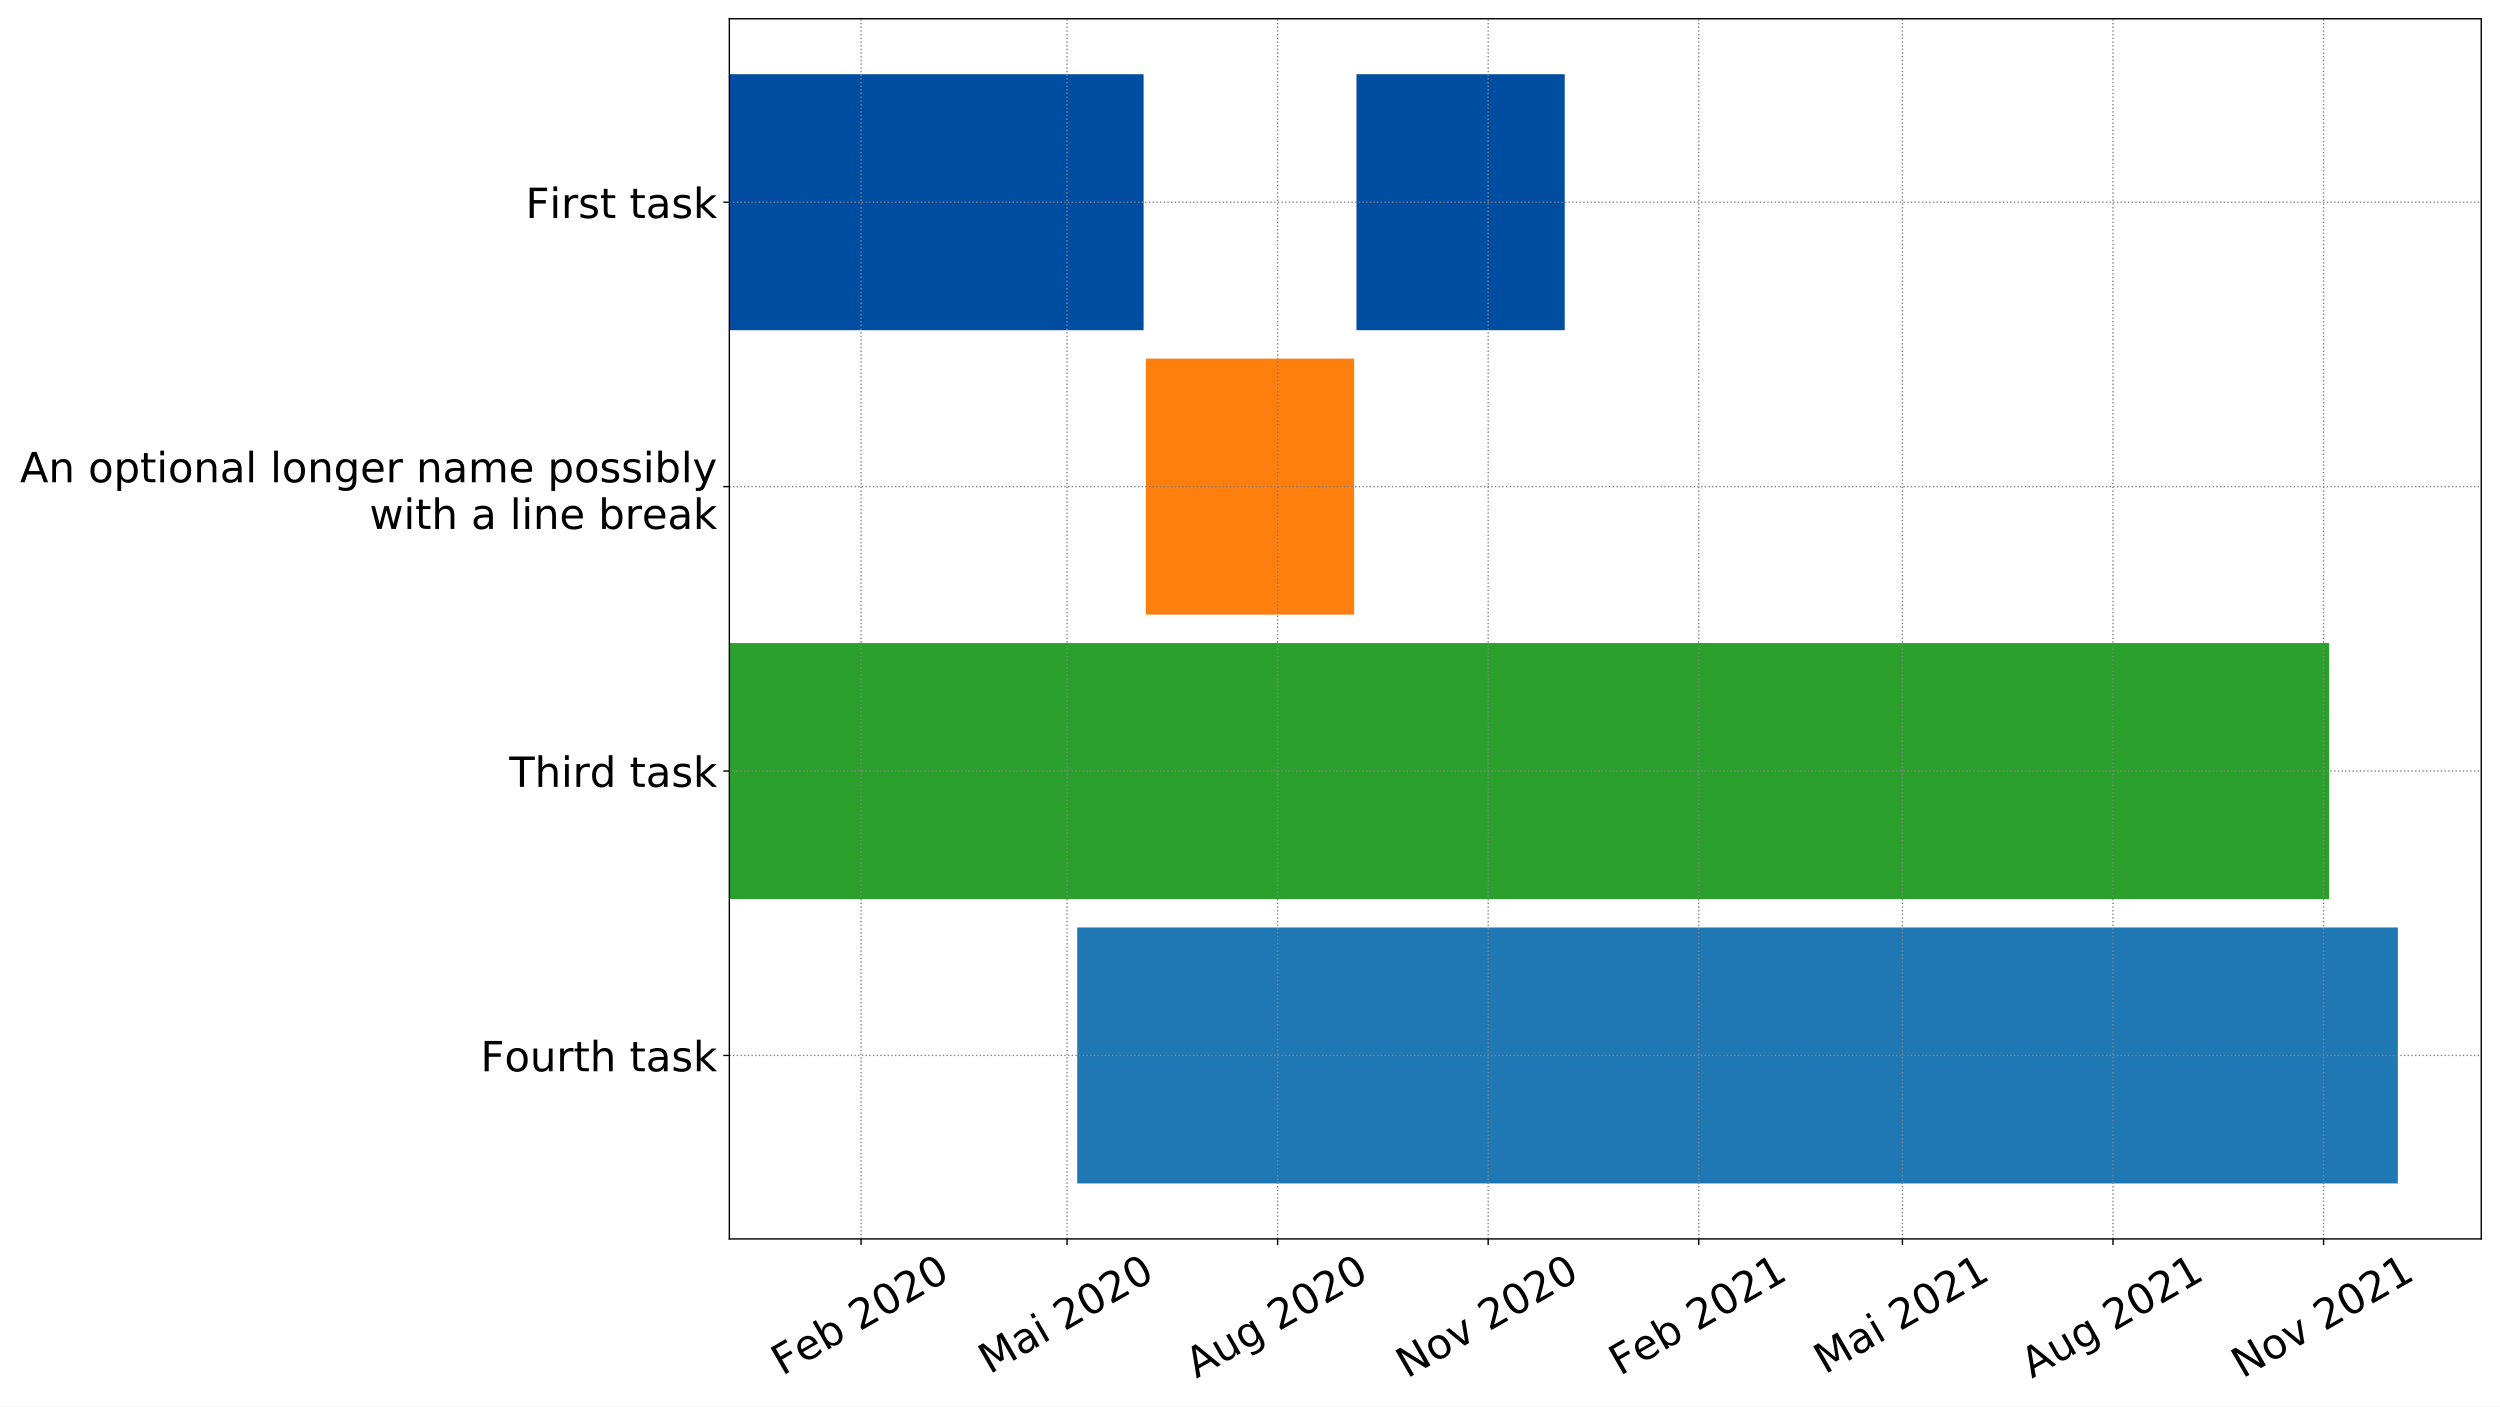
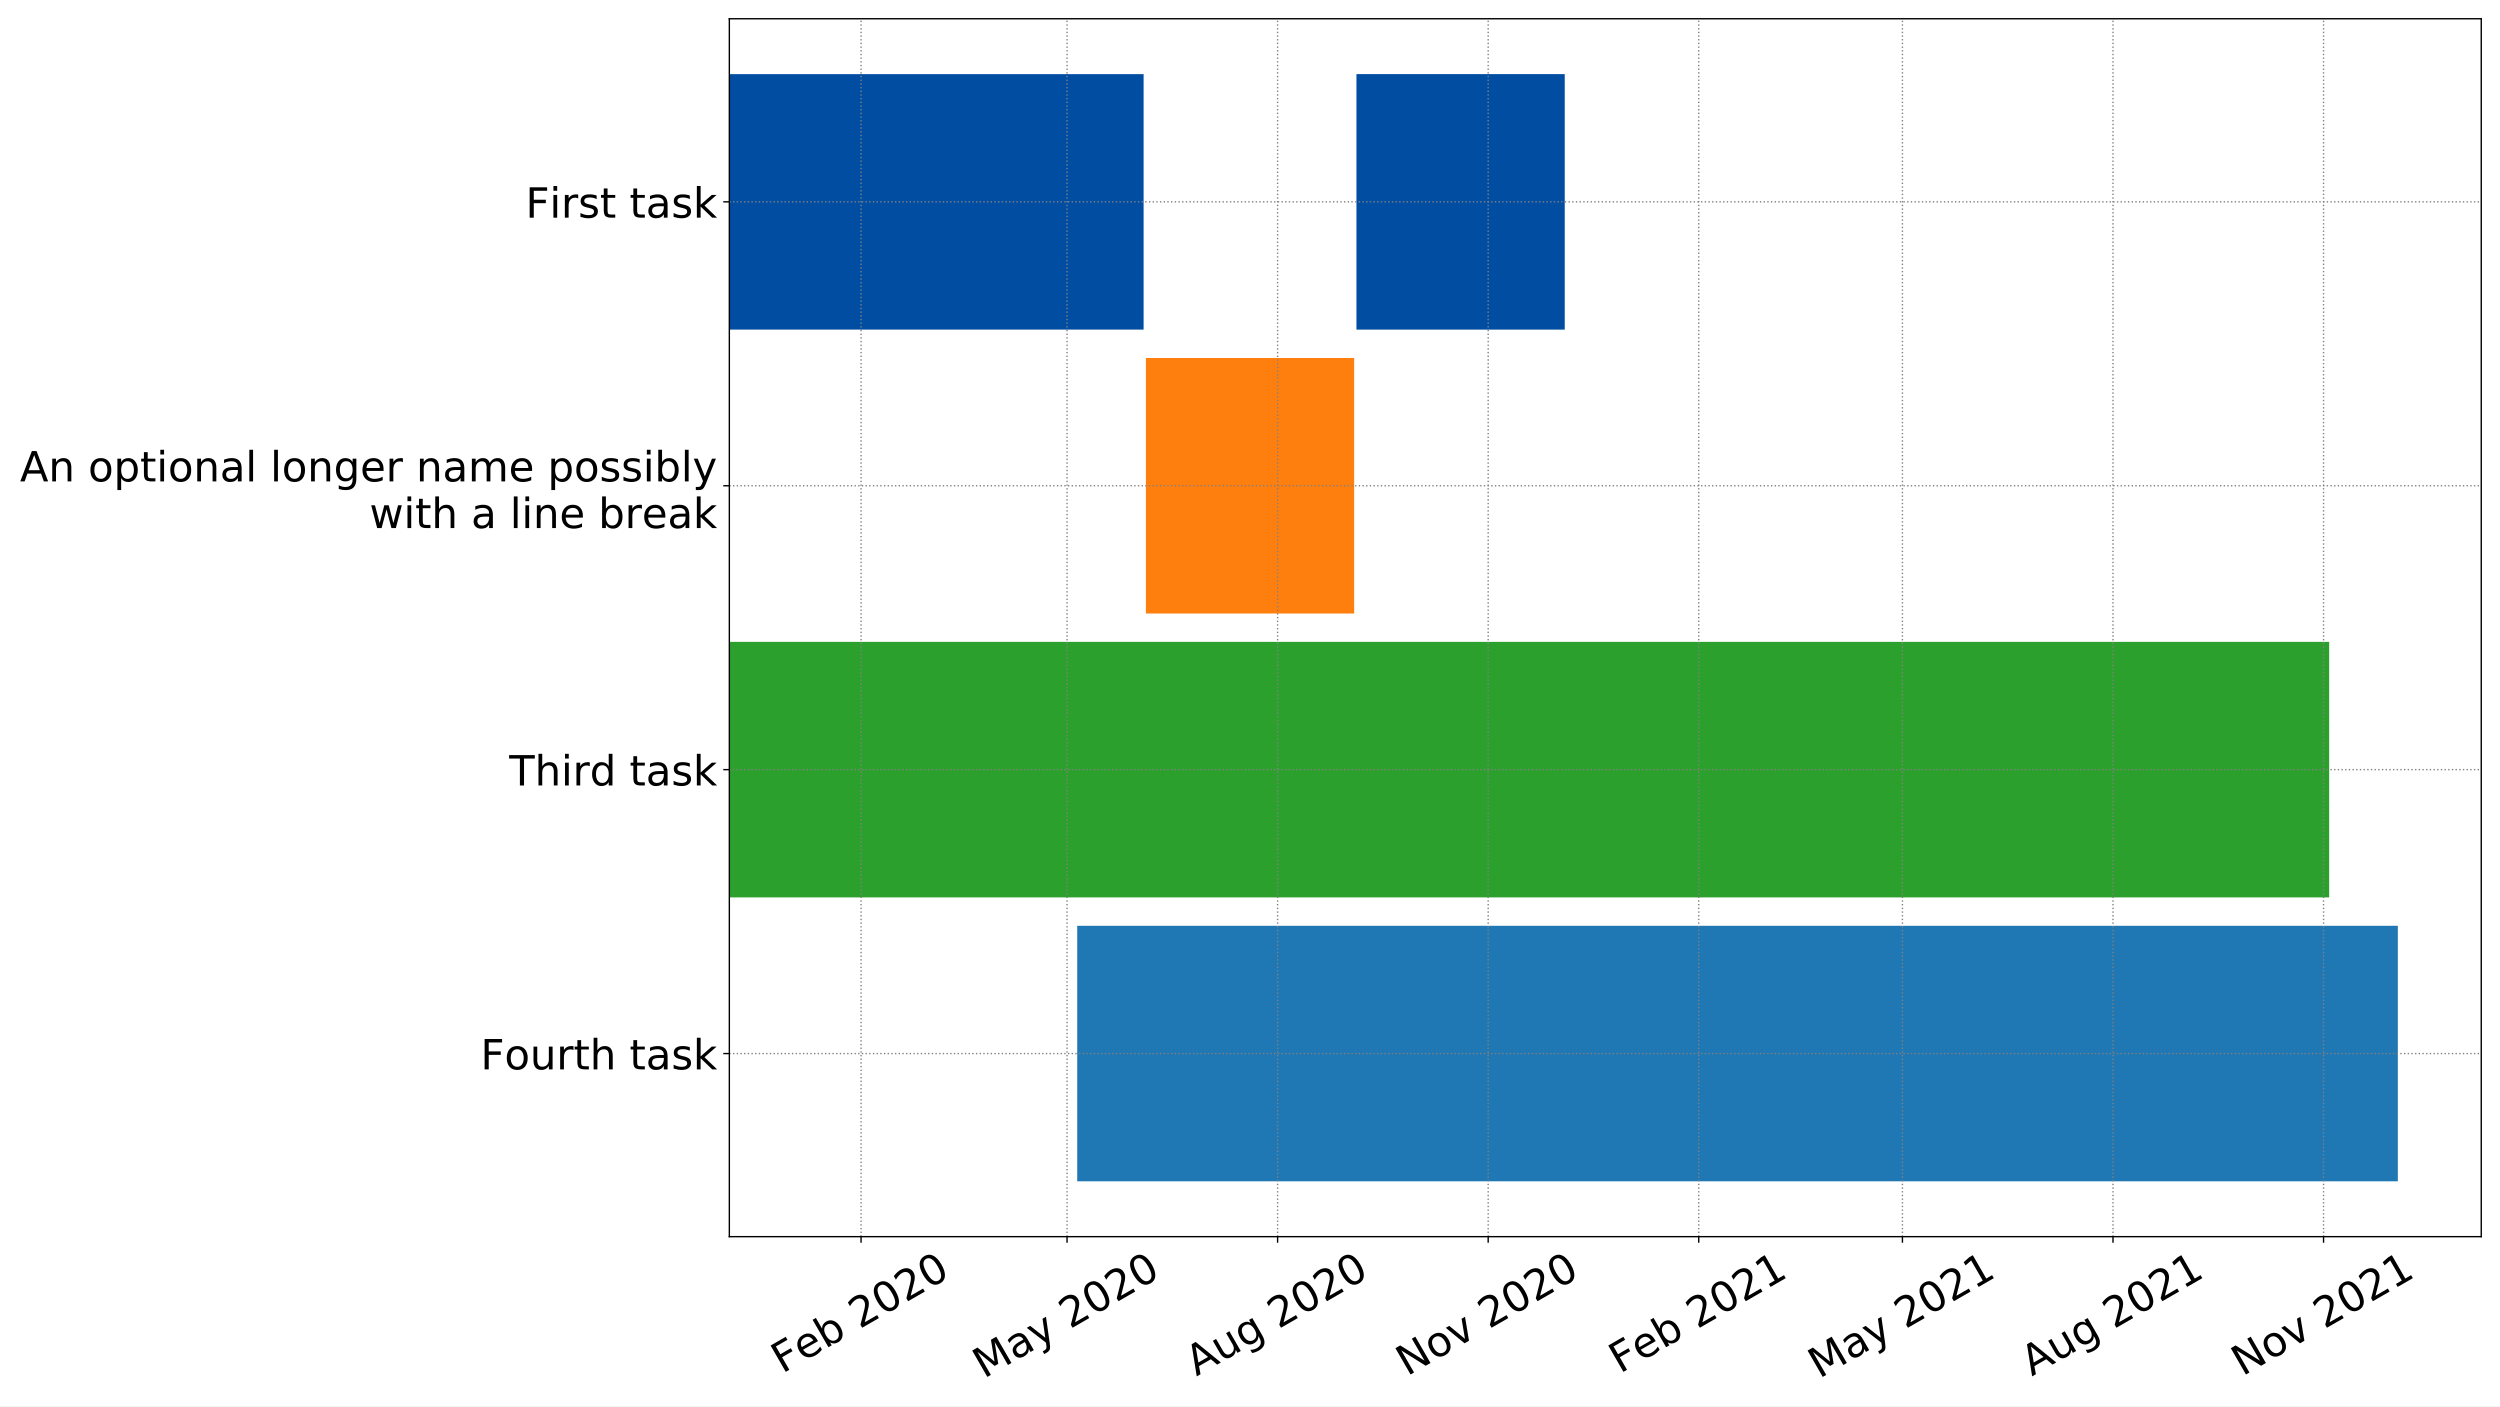
<svg xmlns="http://www.w3.org/2000/svg" xmlns:xlink="http://www.w3.org/1999/xlink" height="810pt" version="1.1" viewBox="0 0 1440 810" width="1440pt">
  <defs>
    <style type="text/css">
*{stroke-linecap:butt;stroke-linejoin:round;}
  </style>
  </defs>
  <g id="figure_1">
    <g id="patch_1">
      <path d="M 0 810  L 1440 810  L 1440 0  L 0 0  z " style="fill:#ffffff;" />
    </g>
    <g id="axes_1">
      <g id="patch_2">
-         <path d="M 420.1 713.618  L 1429.2 713.618  L 1429.2 10.8  L 420.1 10.8  z " style="fill:#ffffff;" />
+         <path d="M 420.1 712.313  L 1429.2 712.313  L 1429.2 10.8  L 420.1 10.8  z " style="fill:#ffffff;" />
      </g>
      <g id="patch_3">
-         <path clip-path="url(#p7656ad11bd)" d="M 420.1 190.191  L 658.714 190.191  L 658.714 42.746  L 420.1 42.746  z " style="fill:#004da2;" />
+         <path clip-path="url(#pca5fdff861)" d="M 420.1 189.858  L 658.714 189.858  L 658.714 42.687  L 420.1 42.687  z " style="fill:#004da2;" />
      </g>
      <g id="patch_4">
-         <path clip-path="url(#p7656ad11bd)" d="M 781.317 190.191  L 901.283 190.191  L 901.283 42.746  L 781.317 42.746  z " style="fill:#004da2;" />
+         <path clip-path="url(#pca5fdff861)" d="M 781.317 189.858  L 901.283 189.858  L 901.283 42.687  L 781.317 42.687  z " style="fill:#004da2;" />
      </g>
      <g id="patch_5">
-         <path clip-path="url(#p7656ad11bd)" d="M 660.032 354.018  L 779.998 354.018  L 779.998 206.573  L 660.032 206.573  z " style="fill:#ff7f0e;" />
+         <path clip-path="url(#pca5fdff861)" d="M 660.032 353.38  L 779.998 353.38  L 779.998 206.21  L 660.032 206.21  z " style="fill:#ff7f0e;" />
      </g>
      <g id="patch_6">
-         <path clip-path="url(#p7656ad11bd)" d="M 420.1 517.845  L 1341.598 517.845  L 1341.598 370.4  L 420.1 370.4  z " style="fill:#2ca02c;" />
+         <path clip-path="url(#pca5fdff861)" d="M 420.1 516.903  L 1341.598 516.903  L 1341.598 369.733  L 420.1 369.733  z " style="fill:#2ca02c;" />
      </g>
      <g id="patch_7">
-         <path clip-path="url(#p7656ad11bd)" d="M 620.483 681.672  L 1381.148 681.672  L 1381.148 534.228  L 620.483 534.228  z " style="fill:#1f77b4;" />
+         <path clip-path="url(#pca5fdff861)" d="M 620.483 680.426  L 1381.148 680.426  L 1381.148 533.256  L 620.483 533.256  z " style="fill:#1f77b4;" />
      </g>
      <g id="matplotlib.axis_1">
        <g id="xtick_1">
          <g id="line2d_1">
-             <path clip-path="url(#p7656ad11bd)" d="M 495.969 713.618  L 495.969 10.8  " style="fill:none;stroke:#808080;stroke-dasharray:0.8,1.32;stroke-dashoffset:0;stroke-width:0.8;" />
+             <path clip-path="url(#pca5fdff861)" d="M 495.969 712.313  L 495.969 10.8  " style="fill:none;stroke:#808080;stroke-dasharray:0.8,1.32;stroke-dashoffset:0;stroke-width:0.8;" />
          </g>
          <g id="line2d_2">
            <defs>
-               <path d="M 0 0  L 0 3.5  " id="m500bd16436" style="stroke:#000000;stroke-width:0.8;" />
-             </defs>
-             <g>
-               <use style="stroke:#000000;stroke-width:0.8;" x="495.969" xlink:href="#m500bd16436" y="713.618" />
+               <path d="M 0 0  L 0 3.5  " id="m007e7bb4a8" style="stroke:#000000;stroke-width:0.8;" />
+             </defs>
+             <g>
+               <use style="stroke:#000000;stroke-width:0.8;" x="495.969" xlink:href="#m007e7bb4a8" y="712.313" />
            </g>
          </g>
          <g id="text_1">
            <defs>
              <path d="M 9.812 72.906  L 51.703 72.906  L 51.703 64.594  L 19.672 64.594  L 19.672 43.109  L 48.578 43.109  L 48.578 34.812  L 19.672 34.812  L 19.672 0  L 9.812 0  z " id="DejaVuSans-70" />
              <path d="M 56.203 29.594  L 56.203 25.203  L 14.891 25.203  Q 15.484 15.922 20.484 11.062  Q 25.484 6.203 34.422 6.203  Q 39.594 6.203 44.453 7.469  Q 49.312 8.734 54.109 11.281  L 54.109 2.781  Q 49.266 0.734 44.188 -0.344  Q 39.109 -1.422 33.891 -1.422  Q 20.797 -1.422 13.156 6.188  Q 5.516 13.812 5.516 26.812  Q 5.516 40.234 12.766 48.109  Q 20.016 56 32.328 56  Q 43.359 56 49.781 48.891  Q 56.203 41.797 56.203 29.594  z M 47.219 32.234  Q 47.125 39.594 43.094 43.984  Q 39.062 48.391 32.422 48.391  Q 24.906 48.391 20.391 44.141  Q 15.875 39.891 15.188 32.172  z " id="DejaVuSans-101" />
              <path d="M 48.688 27.297  Q 48.688 37.203 44.609 42.844  Q 40.531 48.484 33.406 48.484  Q 26.266 48.484 22.188 42.844  Q 18.109 37.203 18.109 27.297  Q 18.109 17.391 22.188 11.75  Q 26.266 6.109 33.406 6.109  Q 40.531 6.109 44.609 11.75  Q 48.688 17.391 48.688 27.297  z M 18.109 46.391  Q 20.953 51.266 25.266 53.625  Q 29.594 56 35.594 56  Q 45.562 56 51.781 48.094  Q 58.016 40.188 58.016 27.297  Q 58.016 14.406 51.781 6.484  Q 45.562 -1.422 35.594 -1.422  Q 29.594 -1.422 25.266 0.953  Q 20.953 3.328 18.109 8.203  L 18.109 0  L 9.078 0  L 9.078 75.984  L 18.109 75.984  z " id="DejaVuSans-98" />
              <path id="DejaVuSans-32" />
              <path d="M 19.188 8.297  L 53.609 8.297  L 53.609 0  L 7.328 0  L 7.328 8.297  Q 12.938 14.109 22.625 23.891  Q 32.328 33.688 34.812 36.531  Q 39.547 41.844 41.422 45.531  Q 43.312 49.219 43.312 52.781  Q 43.312 58.594 39.234 62.25  Q 35.156 65.922 28.609 65.922  Q 23.969 65.922 18.812 64.312  Q 13.672 62.703 7.812 59.422  L 7.812 69.391  Q 13.766 71.781 18.938 73  Q 24.125 74.219 28.422 74.219  Q 39.75 74.219 46.484 68.547  Q 53.219 62.891 53.219 53.422  Q 53.219 48.922 51.531 44.891  Q 49.859 40.875 45.406 35.406  Q 44.188 33.984 37.641 27.219  Q 31.109 20.453 19.188 8.297  z " id="DejaVuSans-50" />
              <path d="M 31.781 66.406  Q 24.172 66.406 20.328 58.906  Q 16.5 51.422 16.5 36.375  Q 16.5 21.391 20.328 13.891  Q 24.172 6.391 31.781 6.391  Q 39.453 6.391 43.281 13.891  Q 47.125 21.391 47.125 36.375  Q 47.125 51.422 43.281 58.906  Q 39.453 66.406 31.781 66.406  z M 31.781 74.219  Q 44.047 74.219 50.516 64.516  Q 56.984 54.828 56.984 36.375  Q 56.984 17.969 50.516 8.266  Q 44.047 -1.422 31.781 -1.422  Q 19.531 -1.422 13.062 8.266  Q 6.594 17.969 6.594 36.375  Q 6.594 54.828 13.062 64.516  Q 19.531 74.219 31.781 74.219  z " id="DejaVuSans-48" />
            </defs>
-             <g transform="translate(450.5677 792.6594)rotate(-30)scale(0.24 -0.24)">
+             <g transform="translate(450.5677 791.3544)rotate(-30)scale(0.24 -0.24)">
              <use xlink:href="#DejaVuSans-70" />
              <use x="57.441" xlink:href="#DejaVuSans-101" />
              <use x="118.965" xlink:href="#DejaVuSans-98" />
              <use x="182.441" xlink:href="#DejaVuSans-32" />
              <use x="214.229" xlink:href="#DejaVuSans-50" />
              <use x="277.852" xlink:href="#DejaVuSans-48" />
              <use x="341.475" xlink:href="#DejaVuSans-50" />
              <use x="405.098" xlink:href="#DejaVuSans-48" />
            </g>
          </g>
        </g>
        <g id="xtick_2">
          <g id="line2d_3">
-             <path clip-path="url(#p7656ad11bd)" d="M 614.617 713.618  L 614.617 10.8  " style="fill:none;stroke:#808080;stroke-dasharray:0.8,1.32;stroke-dashoffset:0;stroke-width:0.8;" />
+             <path clip-path="url(#pca5fdff861)" d="M 614.617 712.313  L 614.617 10.8  " style="fill:none;stroke:#808080;stroke-dasharray:0.8,1.32;stroke-dashoffset:0;stroke-width:0.8;" />
          </g>
          <g id="line2d_4">
            <g>
-               <use style="stroke:#000000;stroke-width:0.8;" x="614.617" xlink:href="#m500bd16436" y="713.618" />
+               <use style="stroke:#000000;stroke-width:0.8;" x="614.617" xlink:href="#m007e7bb4a8" y="712.313" />
            </g>
          </g>
          <g id="text_2">
            <defs>
              <path d="M 9.812 72.906  L 24.516 72.906  L 43.109 23.297  L 61.812 72.906  L 76.516 72.906  L 76.516 0  L 66.891 0  L 66.891 64.016  L 48.094 14.016  L 38.188 14.016  L 19.391 64.016  L 19.391 0  L 9.812 0  z " id="DejaVuSans-77" />
              <path d="M 34.281 27.484  Q 23.391 27.484 19.188 25  Q 14.984 22.516 14.984 16.5  Q 14.984 11.719 18.141 8.906  Q 21.297 6.109 26.703 6.109  Q 34.188 6.109 38.703 11.406  Q 43.219 16.703 43.219 25.484  L 43.219 27.484  z M 52.203 31.203  L 52.203 0  L 43.219 0  L 43.219 8.297  Q 40.141 3.328 35.547 0.953  Q 30.953 -1.422 24.312 -1.422  Q 15.922 -1.422 10.953 3.297  Q 6 8.016 6 15.922  Q 6 25.141 12.172 29.828  Q 18.359 34.516 30.609 34.516  L 43.219 34.516  L 43.219 35.406  Q 43.219 41.609 39.141 45  Q 35.062 48.391 27.688 48.391  Q 23 48.391 18.547 47.266  Q 14.109 46.141 10.016 43.891  L 10.016 52.203  Q 14.938 54.109 19.578 55.047  Q 24.219 56 28.609 56  Q 40.484 56 46.344 49.844  Q 52.203 43.703 52.203 31.203  z " id="DejaVuSans-97" />
-               <path d="M 9.422 54.688  L 18.406 54.688  L 18.406 0  L 9.422 0  z M 9.422 75.984  L 18.406 75.984  L 18.406 64.594  L 9.422 64.594  z " id="DejaVuSans-105" />
-             </defs>
-             <g transform="translate(569.9543 791.8063)rotate(-30)scale(0.24 -0.24)">
+               <path d="M 32.172 -5.078  Q 28.375 -14.844 24.75 -17.812  Q 21.141 -20.797 15.094 -20.797  L 7.906 -20.797  L 7.906 -13.281  L 13.188 -13.281  Q 16.891 -13.281 18.938 -11.516  Q 21 -9.766 23.484 -3.219  L 25.094 0.875  L 2.984 54.688  L 12.5 54.688  L 29.594 11.922  L 46.688 54.688  L 56.203 54.688  z " id="DejaVuSans-121" />
+             </defs>
+             <g transform="translate(566.6905 794.27)rotate(-30)scale(0.24 -0.24)">
              <use xlink:href="#DejaVuSans-77" />
              <use x="86.279" xlink:href="#DejaVuSans-97" />
-               <use x="147.559" xlink:href="#DejaVuSans-105" />
-               <use x="175.342" xlink:href="#DejaVuSans-32" />
-               <use x="207.129" xlink:href="#DejaVuSans-50" />
-               <use x="270.752" xlink:href="#DejaVuSans-48" />
-               <use x="334.375" xlink:href="#DejaVuSans-50" />
-               <use x="397.998" xlink:href="#DejaVuSans-48" />
+               <use x="147.559" xlink:href="#DejaVuSans-121" />
+               <use x="206.738" xlink:href="#DejaVuSans-32" />
+               <use x="238.525" xlink:href="#DejaVuSans-50" />
+               <use x="302.148" xlink:href="#DejaVuSans-48" />
+               <use x="365.771" xlink:href="#DejaVuSans-50" />
+               <use x="429.395" xlink:href="#DejaVuSans-48" />
            </g>
          </g>
        </g>
        <g id="xtick_3">
          <g id="line2d_5">
-             <path clip-path="url(#p7656ad11bd)" d="M 735.901 713.618  L 735.901 10.8  " style="fill:none;stroke:#808080;stroke-dasharray:0.8,1.32;stroke-dashoffset:0;stroke-width:0.8;" />
+             <path clip-path="url(#pca5fdff861)" d="M 735.901 712.313  L 735.901 10.8  " style="fill:none;stroke:#808080;stroke-dasharray:0.8,1.32;stroke-dashoffset:0;stroke-width:0.8;" />
          </g>
          <g id="line2d_6">
            <g>
-               <use style="stroke:#000000;stroke-width:0.8;" x="735.901" xlink:href="#m500bd16436" y="713.618" />
+               <use style="stroke:#000000;stroke-width:0.8;" x="735.901" xlink:href="#m007e7bb4a8" y="712.313" />
            </g>
          </g>
          <g id="text_3">
            <defs>
              <path d="M 34.188 63.188  L 20.797 26.906  L 47.609 26.906  z M 28.609 72.906  L 39.797 72.906  L 67.578 0  L 57.328 0  L 50.688 18.703  L 17.828 18.703  L 11.188 0  L 0.781 0  z " id="DejaVuSans-65" />
              <path d="M 8.5 21.578  L 8.5 54.688  L 17.484 54.688  L 17.484 21.922  Q 17.484 14.156 20.5 10.266  Q 23.531 6.391 29.594 6.391  Q 36.859 6.391 41.078 11.031  Q 45.312 15.672 45.312 23.688  L 45.312 54.688  L 54.297 54.688  L 54.297 0  L 45.312 0  L 45.312 8.406  Q 42.047 3.422 37.719 1  Q 33.406 -1.422 27.688 -1.422  Q 18.266 -1.422 13.375 4.438  Q 8.5 10.297 8.5 21.578  z M 31.109 56  z " id="DejaVuSans-117" />
              <path d="M 45.406 27.984  Q 45.406 37.75 41.375 43.109  Q 37.359 48.484 30.078 48.484  Q 22.859 48.484 18.828 43.109  Q 14.797 37.75 14.797 27.984  Q 14.797 18.266 18.828 12.891  Q 22.859 7.516 30.078 7.516  Q 37.359 7.516 41.375 12.891  Q 45.406 18.266 45.406 27.984  z M 54.391 6.781  Q 54.391 -7.172 48.188 -13.984  Q 42 -20.797 29.203 -20.797  Q 24.469 -20.797 20.266 -20.094  Q 16.062 -19.391 12.109 -17.922  L 12.109 -9.188  Q 16.062 -11.328 19.922 -12.344  Q 23.781 -13.375 27.781 -13.375  Q 36.625 -13.375 41.016 -8.766  Q 45.406 -4.156 45.406 5.172  L 45.406 9.625  Q 42.625 4.781 38.281 2.391  Q 33.938 0 27.875 0  Q 17.828 0 11.672 7.656  Q 5.516 15.328 5.516 27.984  Q 5.516 40.672 11.672 48.328  Q 17.828 56 27.875 56  Q 33.938 56 38.281 53.609  Q 42.625 51.219 45.406 46.391  L 45.406 54.688  L 54.391 54.688  z " id="DejaVuSans-103" />
            </defs>
-             <g transform="translate(689.1685 794.1969)rotate(-30)scale(0.24 -0.24)">
+             <g transform="translate(689.1685 792.8919)rotate(-30)scale(0.24 -0.24)">
              <use xlink:href="#DejaVuSans-65" />
              <use x="68.408" xlink:href="#DejaVuSans-117" />
              <use x="131.787" xlink:href="#DejaVuSans-103" />
              <use x="195.264" xlink:href="#DejaVuSans-32" />
              <use x="227.051" xlink:href="#DejaVuSans-50" />
              <use x="290.674" xlink:href="#DejaVuSans-48" />
              <use x="354.297" xlink:href="#DejaVuSans-50" />
              <use x="417.92" xlink:href="#DejaVuSans-48" />
            </g>
          </g>
        </g>
        <g id="xtick_4">
          <g id="line2d_7">
-             <path clip-path="url(#p7656ad11bd)" d="M 857.186 713.618  L 857.186 10.8  " style="fill:none;stroke:#808080;stroke-dasharray:0.8,1.32;stroke-dashoffset:0;stroke-width:0.8;" />
+             <path clip-path="url(#pca5fdff861)" d="M 857.186 712.313  L 857.186 10.8  " style="fill:none;stroke:#808080;stroke-dasharray:0.8,1.32;stroke-dashoffset:0;stroke-width:0.8;" />
          </g>
          <g id="line2d_8">
            <g>
-               <use style="stroke:#000000;stroke-width:0.8;" x="857.186" xlink:href="#m500bd16436" y="713.618" />
+               <use style="stroke:#000000;stroke-width:0.8;" x="857.186" xlink:href="#m007e7bb4a8" y="712.313" />
            </g>
          </g>
          <g id="text_4">
            <defs>
              <path d="M 9.812 72.906  L 23.094 72.906  L 55.422 11.922  L 55.422 72.906  L 64.984 72.906  L 64.984 0  L 51.703 0  L 19.391 60.984  L 19.391 0  L 9.812 0  z " id="DejaVuSans-78" />
              <path d="M 30.609 48.391  Q 23.391 48.391 19.188 42.75  Q 14.984 37.109 14.984 27.297  Q 14.984 17.484 19.156 11.844  Q 23.344 6.203 30.609 6.203  Q 37.797 6.203 41.984 11.859  Q 46.188 17.531 46.188 27.297  Q 46.188 37.016 41.984 42.703  Q 37.797 48.391 30.609 48.391  z M 30.609 56  Q 42.328 56 49.016 48.375  Q 55.719 40.766 55.719 27.297  Q 55.719 13.875 49.016 6.219  Q 42.328 -1.422 30.609 -1.422  Q 18.844 -1.422 12.172 6.219  Q 5.516 13.875 5.516 27.297  Q 5.516 40.766 12.172 48.375  Q 18.844 56 30.609 56  z " id="DejaVuSans-111" />
              <path d="M 2.984 54.688  L 12.5 54.688  L 29.594 8.797  L 46.688 54.688  L 56.203 54.688  L 35.688 0  L 23.484 0  z " id="DejaVuSans-118" />
            </defs>
-             <g transform="translate(810.4611 794.1875)rotate(-30)scale(0.24 -0.24)">
+             <g transform="translate(810.4611 792.8825)rotate(-30)scale(0.24 -0.24)">
              <use xlink:href="#DejaVuSans-78" />
              <use x="74.805" xlink:href="#DejaVuSans-111" />
              <use x="135.986" xlink:href="#DejaVuSans-118" />
              <use x="195.166" xlink:href="#DejaVuSans-32" />
              <use x="226.953" xlink:href="#DejaVuSans-50" />
              <use x="290.576" xlink:href="#DejaVuSans-48" />
              <use x="354.199" xlink:href="#DejaVuSans-50" />
              <use x="417.822" xlink:href="#DejaVuSans-48" />
            </g>
          </g>
        </g>
        <g id="xtick_5">
          <g id="line2d_9">
-             <path clip-path="url(#p7656ad11bd)" d="M 978.47 713.618  L 978.47 10.8  " style="fill:none;stroke:#808080;stroke-dasharray:0.8,1.32;stroke-dashoffset:0;stroke-width:0.8;" />
+             <path clip-path="url(#pca5fdff861)" d="M 978.47 712.313  L 978.47 10.8  " style="fill:none;stroke:#808080;stroke-dasharray:0.8,1.32;stroke-dashoffset:0;stroke-width:0.8;" />
          </g>
          <g id="line2d_10">
            <g>
-               <use style="stroke:#000000;stroke-width:0.8;" x="978.47" xlink:href="#m500bd16436" y="713.618" />
+               <use style="stroke:#000000;stroke-width:0.8;" x="978.47" xlink:href="#m007e7bb4a8" y="712.313" />
            </g>
          </g>
          <g id="text_5">
            <defs>
              <path d="M 12.406 8.297  L 28.516 8.297  L 28.516 63.922  L 10.984 60.406  L 10.984 69.391  L 28.422 72.906  L 38.281 72.906  L 38.281 8.297  L 54.391 8.297  L 54.391 0  L 12.406 0  z " id="DejaVuSans-49" />
            </defs>
-             <g transform="translate(933.0689 792.6594)rotate(-30)scale(0.24 -0.24)">
+             <g transform="translate(933.0689 791.3544)rotate(-30)scale(0.24 -0.24)">
              <use xlink:href="#DejaVuSans-70" />
              <use x="57.441" xlink:href="#DejaVuSans-101" />
              <use x="118.965" xlink:href="#DejaVuSans-98" />
              <use x="182.441" xlink:href="#DejaVuSans-32" />
              <use x="214.229" xlink:href="#DejaVuSans-50" />
              <use x="277.852" xlink:href="#DejaVuSans-48" />
              <use x="341.475" xlink:href="#DejaVuSans-50" />
              <use x="405.098" xlink:href="#DejaVuSans-49" />
            </g>
          </g>
        </g>
        <g id="xtick_6">
          <g id="line2d_11">
-             <path clip-path="url(#p7656ad11bd)" d="M 1095.8 713.618  L 1095.8 10.8  " style="fill:none;stroke:#808080;stroke-dasharray:0.8,1.32;stroke-dashoffset:0;stroke-width:0.8;" />
+             <path clip-path="url(#pca5fdff861)" d="M 1095.8 712.313  L 1095.8 10.8  " style="fill:none;stroke:#808080;stroke-dasharray:0.8,1.32;stroke-dashoffset:0;stroke-width:0.8;" />
          </g>
          <g id="line2d_12">
            <g>
-               <use style="stroke:#000000;stroke-width:0.8;" x="1095.8" xlink:href="#m500bd16436" y="713.618" />
+               <use style="stroke:#000000;stroke-width:0.8;" x="1095.8" xlink:href="#m007e7bb4a8" y="712.313" />
            </g>
          </g>
          <g id="text_6">
-             <g transform="translate(1051.137 791.8063)rotate(-30)scale(0.24 -0.24)">
+             <g transform="translate(1047.873 794.27)rotate(-30)scale(0.24 -0.24)">
              <use xlink:href="#DejaVuSans-77" />
              <use x="86.279" xlink:href="#DejaVuSans-97" />
-               <use x="147.559" xlink:href="#DejaVuSans-105" />
-               <use x="175.342" xlink:href="#DejaVuSans-32" />
-               <use x="207.129" xlink:href="#DejaVuSans-50" />
-               <use x="270.752" xlink:href="#DejaVuSans-48" />
-               <use x="334.375" xlink:href="#DejaVuSans-50" />
-               <use x="397.998" xlink:href="#DejaVuSans-49" />
+               <use x="147.559" xlink:href="#DejaVuSans-121" />
+               <use x="206.738" xlink:href="#DejaVuSans-32" />
+               <use x="238.525" xlink:href="#DejaVuSans-50" />
+               <use x="302.148" xlink:href="#DejaVuSans-48" />
+               <use x="365.771" xlink:href="#DejaVuSans-50" />
+               <use x="429.395" xlink:href="#DejaVuSans-49" />
            </g>
          </g>
        </g>
        <g id="xtick_7">
          <g id="line2d_13">
-             <path clip-path="url(#p7656ad11bd)" d="M 1217.084 713.618  L 1217.084 10.8  " style="fill:none;stroke:#808080;stroke-dasharray:0.8,1.32;stroke-dashoffset:0;stroke-width:0.8;" />
+             <path clip-path="url(#pca5fdff861)" d="M 1217.084 712.313  L 1217.084 10.8  " style="fill:none;stroke:#808080;stroke-dasharray:0.8,1.32;stroke-dashoffset:0;stroke-width:0.8;" />
          </g>
          <g id="line2d_14">
            <g>
-               <use style="stroke:#000000;stroke-width:0.8;" x="1217.084" xlink:href="#m500bd16436" y="713.618" />
+               <use style="stroke:#000000;stroke-width:0.8;" x="1217.084" xlink:href="#m007e7bb4a8" y="712.313" />
            </g>
          </g>
          <g id="text_7">
-             <g transform="translate(1170.351 794.1969)rotate(-30)scale(0.24 -0.24)">
+             <g transform="translate(1170.351 792.8919)rotate(-30)scale(0.24 -0.24)">
              <use xlink:href="#DejaVuSans-65" />
              <use x="68.408" xlink:href="#DejaVuSans-117" />
              <use x="131.787" xlink:href="#DejaVuSans-103" />
              <use x="195.264" xlink:href="#DejaVuSans-32" />
              <use x="227.051" xlink:href="#DejaVuSans-50" />
              <use x="290.674" xlink:href="#DejaVuSans-48" />
              <use x="354.297" xlink:href="#DejaVuSans-50" />
              <use x="417.92" xlink:href="#DejaVuSans-49" />
            </g>
          </g>
        </g>
        <g id="xtick_8">
          <g id="line2d_15">
-             <path clip-path="url(#p7656ad11bd)" d="M 1338.368 713.618  L 1338.368 10.8  " style="fill:none;stroke:#808080;stroke-dasharray:0.8,1.32;stroke-dashoffset:0;stroke-width:0.8;" />
+             <path clip-path="url(#pca5fdff861)" d="M 1338.368 712.313  L 1338.368 10.8  " style="fill:none;stroke:#808080;stroke-dasharray:0.8,1.32;stroke-dashoffset:0;stroke-width:0.8;" />
          </g>
          <g id="line2d_16">
            <g>
-               <use style="stroke:#000000;stroke-width:0.8;" x="1338.368" xlink:href="#m500bd16436" y="713.618" />
+               <use style="stroke:#000000;stroke-width:0.8;" x="1338.368" xlink:href="#m007e7bb4a8" y="712.313" />
            </g>
          </g>
          <g id="text_8">
-             <g transform="translate(1291.644 794.1875)rotate(-30)scale(0.24 -0.24)">
+             <g transform="translate(1291.644 792.8825)rotate(-30)scale(0.24 -0.24)">
              <use xlink:href="#DejaVuSans-78" />
              <use x="74.805" xlink:href="#DejaVuSans-111" />
              <use x="135.986" xlink:href="#DejaVuSans-118" />
              <use x="195.166" xlink:href="#DejaVuSans-32" />
              <use x="226.953" xlink:href="#DejaVuSans-50" />
              <use x="290.576" xlink:href="#DejaVuSans-48" />
              <use x="354.199" xlink:href="#DejaVuSans-50" />
              <use x="417.822" xlink:href="#DejaVuSans-49" />
            </g>
          </g>
        </g>
      </g>
      <g id="matplotlib.axis_2">
        <g id="ytick_1">
          <g id="line2d_17">
-             <path clip-path="url(#p7656ad11bd)" d="M 420.1 116.468  L 1429.2 116.468  " style="fill:none;stroke:#808080;stroke-dasharray:0.8,1.32;stroke-dashoffset:0;stroke-width:0.8;" />
+             <path clip-path="url(#pca5fdff861)" d="M 420.1 116.272  L 1429.2 116.272  " style="fill:none;stroke:#808080;stroke-dasharray:0.8,1.32;stroke-dashoffset:0;stroke-width:0.8;" />
          </g>
          <g id="line2d_18">
            <defs>
-               <path d="M 0 0  L -3.5 0  " id="mb9e70eccfe" style="stroke:#000000;stroke-width:0.8;" />
-             </defs>
-             <g>
-               <use style="stroke:#000000;stroke-width:0.8;" x="420.1" xlink:href="#mb9e70eccfe" y="116.468" />
+               <path d="M 0 0  L -3.5 0  " id="m0ab5f9a766" style="stroke:#000000;stroke-width:0.8;" />
+             </defs>
+             <g>
+               <use style="stroke:#000000;stroke-width:0.8;" x="420.1" xlink:href="#m0ab5f9a766" y="116.272" />
            </g>
          </g>
          <g id="text_9">
            <defs>
+               <path d="M 9.422 54.688  L 18.406 54.688  L 18.406 0  L 9.422 0  z M 9.422 75.984  L 18.406 75.984  L 18.406 64.594  L 9.422 64.594  z " id="DejaVuSans-105" />
              <path d="M 41.109 46.297  Q 39.594 47.172 37.812 47.578  Q 36.031 48 33.891 48  Q 26.266 48 22.188 43.047  Q 18.109 38.094 18.109 28.812  L 18.109 0  L 9.078 0  L 9.078 54.688  L 18.109 54.688  L 18.109 46.188  Q 20.953 51.172 25.484 53.578  Q 30.031 56 36.531 56  Q 37.453 56 38.578 55.875  Q 39.703 55.766 41.062 55.516  z " id="DejaVuSans-114" />
              <path d="M 44.281 53.078  L 44.281 44.578  Q 40.484 46.531 36.375 47.5  Q 32.281 48.484 27.875 48.484  Q 21.188 48.484 17.844 46.438  Q 14.5 44.391 14.5 40.281  Q 14.5 37.156 16.891 35.375  Q 19.281 33.594 26.516 31.984  L 29.594 31.297  Q 39.156 29.25 43.188 25.516  Q 47.219 21.781 47.219 15.094  Q 47.219 7.469 41.188 3.016  Q 35.156 -1.422 24.609 -1.422  Q 20.219 -1.422 15.453 -0.562  Q 10.688 0.297 5.422 2  L 5.422 11.281  Q 10.406 8.688 15.234 7.391  Q 20.062 6.109 24.812 6.109  Q 31.156 6.109 34.562 8.281  Q 37.984 10.453 37.984 14.406  Q 37.984 18.062 35.516 20.016  Q 33.062 21.969 24.703 23.781  L 21.578 24.516  Q 13.234 26.266 9.516 29.906  Q 5.812 33.547 5.812 39.891  Q 5.812 47.609 11.281 51.797  Q 16.75 56 26.812 56  Q 31.781 56 36.172 55.266  Q 40.578 54.547 44.281 53.078  z " id="DejaVuSans-115" />
              <path d="M 18.312 70.219  L 18.312 54.688  L 36.812 54.688  L 36.812 47.703  L 18.312 47.703  L 18.312 18.016  Q 18.312 11.328 20.141 9.422  Q 21.969 7.516 27.594 7.516  L 36.812 7.516  L 36.812 0  L 27.594 0  Q 17.188 0 13.234 3.875  Q 9.281 7.766 9.281 18.016  L 9.281 47.703  L 2.688 47.703  L 2.688 54.688  L 9.281 54.688  L 9.281 70.219  z " id="DejaVuSans-116" />
              <path d="M 9.078 75.984  L 18.109 75.984  L 18.109 31.109  L 44.922 54.688  L 56.391 54.688  L 27.391 29.109  L 57.625 0  L 45.906 0  L 18.109 26.703  L 18.109 0  L 9.078 0  z " id="DejaVuSans-107" />
            </defs>
-             <g transform="translate(302.7337 125.5866)scale(0.24 -0.24)">
+             <g transform="translate(302.7337 125.3904)scale(0.24 -0.24)">
              <use xlink:href="#DejaVuSans-70" />
              <use x="57.41" xlink:href="#DejaVuSans-105" />
              <use x="85.193" xlink:href="#DejaVuSans-114" />
              <use x="126.307" xlink:href="#DejaVuSans-115" />
              <use x="178.406" xlink:href="#DejaVuSans-116" />
              <use x="217.615" xlink:href="#DejaVuSans-32" />
              <use x="249.402" xlink:href="#DejaVuSans-116" />
              <use x="288.611" xlink:href="#DejaVuSans-97" />
              <use x="349.891" xlink:href="#DejaVuSans-115" />
              <use x="401.99" xlink:href="#DejaVuSans-107" />
            </g>
          </g>
        </g>
        <g id="ytick_2">
          <g id="line2d_19">
-             <path clip-path="url(#p7656ad11bd)" d="M 420.1 280.296  L 1429.2 280.296  " style="fill:none;stroke:#808080;stroke-dasharray:0.8,1.32;stroke-dashoffset:0;stroke-width:0.8;" />
+             <path clip-path="url(#pca5fdff861)" d="M 420.1 279.795  L 1429.2 279.795  " style="fill:none;stroke:#808080;stroke-dasharray:0.8,1.32;stroke-dashoffset:0;stroke-width:0.8;" />
          </g>
          <g id="line2d_20">
            <g>
-               <use style="stroke:#000000;stroke-width:0.8;" x="420.1" xlink:href="#mb9e70eccfe" y="280.296" />
+               <use style="stroke:#000000;stroke-width:0.8;" x="420.1" xlink:href="#m0ab5f9a766" y="279.795" />
            </g>
          </g>
          <g id="text_10">
            <defs>
              <path d="M 54.891 33.016  L 54.891 0  L 45.906 0  L 45.906 32.719  Q 45.906 40.484 42.875 44.328  Q 39.844 48.188 33.797 48.188  Q 26.516 48.188 22.312 43.547  Q 18.109 38.922 18.109 30.906  L 18.109 0  L 9.078 0  L 9.078 54.688  L 18.109 54.688  L 18.109 46.188  Q 21.344 51.125 25.703 53.562  Q 30.078 56 35.797 56  Q 45.219 56 50.047 50.172  Q 54.891 44.344 54.891 33.016  z " id="DejaVuSans-110" />
              <path d="M 18.109 8.203  L 18.109 -20.797  L 9.078 -20.797  L 9.078 54.688  L 18.109 54.688  L 18.109 46.391  Q 20.953 51.266 25.266 53.625  Q 29.594 56 35.594 56  Q 45.562 56 51.781 48.094  Q 58.016 40.188 58.016 27.297  Q 58.016 14.406 51.781 6.484  Q 45.562 -1.422 35.594 -1.422  Q 29.594 -1.422 25.266 0.953  Q 20.953 3.328 18.109 8.203  z M 48.688 27.297  Q 48.688 37.203 44.609 42.844  Q 40.531 48.484 33.406 48.484  Q 26.266 48.484 22.188 42.844  Q 18.109 37.203 18.109 27.297  Q 18.109 17.391 22.188 11.75  Q 26.266 6.109 33.406 6.109  Q 40.531 6.109 44.609 11.75  Q 48.688 17.391 48.688 27.297  z " id="DejaVuSans-112" />
              <path d="M 9.422 75.984  L 18.406 75.984  L 18.406 0  L 9.422 0  z " id="DejaVuSans-108" />
              <path d="M 52 44.188  Q 55.375 50.25 60.062 53.125  Q 64.75 56 71.094 56  Q 79.641 56 84.281 50.016  Q 88.922 44.047 88.922 33.016  L 88.922 0  L 79.891 0  L 79.891 32.719  Q 79.891 40.578 77.094 44.375  Q 74.312 48.188 68.609 48.188  Q 61.625 48.188 57.562 43.547  Q 53.516 38.922 53.516 30.906  L 53.516 0  L 44.484 0  L 44.484 32.719  Q 44.484 40.625 41.703 44.406  Q 38.922 48.188 33.109 48.188  Q 26.219 48.188 22.156 43.531  Q 18.109 38.875 18.109 30.906  L 18.109 0  L 9.078 0  L 9.078 54.688  L 18.109 54.688  L 18.109 46.188  Q 21.188 51.219 25.484 53.609  Q 29.781 56 35.688 56  Q 41.656 56 45.828 52.969  Q 50 49.953 52 44.188  z " id="DejaVuSans-109" />
-               <path d="M 32.172 -5.078  Q 28.375 -14.844 24.75 -17.812  Q 21.141 -20.797 15.094 -20.797  L 7.906 -20.797  L 7.906 -13.281  L 13.188 -13.281  Q 16.891 -13.281 18.938 -11.516  Q 21 -9.766 23.484 -3.219  L 25.094 0.875  L 2.984 54.688  L 12.5 54.688  L 29.594 11.922  L 46.688 54.688  L 56.203 54.688  z " id="DejaVuSans-121" />
-             </defs>
-             <g transform="translate(11.4975 277.7999)scale(0.24 -0.24)">
+             </defs>
+             <g transform="translate(11.4975 277.2995)scale(0.24 -0.24)">
              <use xlink:href="#DejaVuSans-65" />
              <use x="68.408" xlink:href="#DejaVuSans-110" />
              <use x="131.787" xlink:href="#DejaVuSans-32" />
              <use x="163.574" xlink:href="#DejaVuSans-111" />
              <use x="224.756" xlink:href="#DejaVuSans-112" />
              <use x="288.232" xlink:href="#DejaVuSans-116" />
              <use x="327.441" xlink:href="#DejaVuSans-105" />
              <use x="355.225" xlink:href="#DejaVuSans-111" />
              <use x="416.406" xlink:href="#DejaVuSans-110" />
              <use x="479.785" xlink:href="#DejaVuSans-97" />
              <use x="541.064" xlink:href="#DejaVuSans-108" />
              <use x="568.848" xlink:href="#DejaVuSans-32" />
              <use x="600.635" xlink:href="#DejaVuSans-108" />
              <use x="628.418" xlink:href="#DejaVuSans-111" />
              <use x="689.6" xlink:href="#DejaVuSans-110" />
              <use x="752.979" xlink:href="#DejaVuSans-103" />
              <use x="816.455" xlink:href="#DejaVuSans-101" />
              <use x="877.979" xlink:href="#DejaVuSans-114" />
              <use x="919.092" xlink:href="#DejaVuSans-32" />
              <use x="950.879" xlink:href="#DejaVuSans-110" />
              <use x="1014.258" xlink:href="#DejaVuSans-97" />
              <use x="1075.537" xlink:href="#DejaVuSans-109" />
              <use x="1172.949" xlink:href="#DejaVuSans-101" />
              <use x="1234.473" xlink:href="#DejaVuSans-32" />
              <use x="1266.26" xlink:href="#DejaVuSans-112" />
              <use x="1329.736" xlink:href="#DejaVuSans-111" />
              <use x="1390.918" xlink:href="#DejaVuSans-115" />
              <use x="1443.018" xlink:href="#DejaVuSans-115" />
              <use x="1495.117" xlink:href="#DejaVuSans-105" />
              <use x="1522.9" xlink:href="#DejaVuSans-98" />
              <use x="1586.377" xlink:href="#DejaVuSans-108" />
              <use x="1614.16" xlink:href="#DejaVuSans-121" />
            </g>
            <defs>
              <path d="M 4.203 54.688  L 13.188 54.688  L 24.422 12.016  L 35.594 54.688  L 46.188 54.688  L 57.422 12.016  L 68.609 54.688  L 77.594 54.688  L 63.281 0  L 52.688 0  L 40.922 44.828  L 29.109 0  L 18.5 0  z " id="DejaVuSans-119" />
              <path d="M 54.891 33.016  L 54.891 0  L 45.906 0  L 45.906 32.719  Q 45.906 40.484 42.875 44.328  Q 39.844 48.188 33.797 48.188  Q 26.516 48.188 22.312 43.547  Q 18.109 38.922 18.109 30.906  L 18.109 0  L 9.078 0  L 9.078 75.984  L 18.109 75.984  L 18.109 46.188  Q 21.344 51.125 25.703 53.562  Q 30.078 56 35.797 56  Q 45.219 56 50.047 50.172  Q 54.891 44.344 54.891 33.016  z " id="DejaVuSans-104" />
            </defs>
-             <g transform="translate(205.1887 304.6747)scale(0.24 -0.24)">
+             <g transform="translate(205.1887 304.1743)scale(0.24 -0.24)">
              <use xlink:href="#DejaVuSans-32" />
              <use x="31.787" xlink:href="#DejaVuSans-119" />
              <use x="113.574" xlink:href="#DejaVuSans-105" />
              <use x="141.357" xlink:href="#DejaVuSans-116" />
              <use x="180.566" xlink:href="#DejaVuSans-104" />
              <use x="243.945" xlink:href="#DejaVuSans-32" />
              <use x="275.732" xlink:href="#DejaVuSans-97" />
              <use x="337.012" xlink:href="#DejaVuSans-32" />
              <use x="368.799" xlink:href="#DejaVuSans-108" />
              <use x="396.582" xlink:href="#DejaVuSans-105" />
              <use x="424.365" xlink:href="#DejaVuSans-110" />
              <use x="487.744" xlink:href="#DejaVuSans-101" />
              <use x="549.268" xlink:href="#DejaVuSans-32" />
              <use x="581.055" xlink:href="#DejaVuSans-98" />
              <use x="644.531" xlink:href="#DejaVuSans-114" />
              <use x="685.613" xlink:href="#DejaVuSans-101" />
              <use x="747.137" xlink:href="#DejaVuSans-97" />
              <use x="808.416" xlink:href="#DejaVuSans-107" />
            </g>
          </g>
        </g>
        <g id="ytick_3">
          <g id="line2d_21">
-             <path clip-path="url(#p7656ad11bd)" d="M 420.1 444.123  L 1429.2 444.123  " style="fill:none;stroke:#808080;stroke-dasharray:0.8,1.32;stroke-dashoffset:0;stroke-width:0.8;" />
+             <path clip-path="url(#pca5fdff861)" d="M 420.1 443.318  L 1429.2 443.318  " style="fill:none;stroke:#808080;stroke-dasharray:0.8,1.32;stroke-dashoffset:0;stroke-width:0.8;" />
          </g>
          <g id="line2d_22">
            <g>
-               <use style="stroke:#000000;stroke-width:0.8;" x="420.1" xlink:href="#mb9e70eccfe" y="444.123" />
+               <use style="stroke:#000000;stroke-width:0.8;" x="420.1" xlink:href="#m0ab5f9a766" y="443.318" />
            </g>
          </g>
          <g id="text_11">
            <defs>
              <path d="M -0.297 72.906  L 61.375 72.906  L 61.375 64.594  L 35.5 64.594  L 35.5 0  L 25.594 0  L 25.594 64.594  L -0.297 64.594  z " id="DejaVuSans-84" />
              <path d="M 45.406 46.391  L 45.406 75.984  L 54.391 75.984  L 54.391 0  L 45.406 0  L 45.406 8.203  Q 42.578 3.328 38.25 0.953  Q 33.938 -1.422 27.875 -1.422  Q 17.969 -1.422 11.734 6.484  Q 5.516 14.406 5.516 27.297  Q 5.516 40.188 11.734 48.094  Q 17.969 56 27.875 56  Q 33.938 56 38.25 53.625  Q 42.578 51.266 45.406 46.391  z M 14.797 27.297  Q 14.797 17.391 18.875 11.75  Q 22.953 6.109 30.078 6.109  Q 37.203 6.109 41.297 11.75  Q 45.406 17.391 45.406 27.297  Q 45.406 37.203 41.297 42.844  Q 37.203 48.484 30.078 48.484  Q 22.953 48.484 18.875 42.844  Q 14.797 37.203 14.797 27.297  z " id="DejaVuSans-100" />
            </defs>
-             <g transform="translate(293.3213 453.2408)scale(0.24 -0.24)">
+             <g transform="translate(293.3213 452.4362)scale(0.24 -0.24)">
              <use xlink:href="#DejaVuSans-84" />
              <use x="61.084" xlink:href="#DejaVuSans-104" />
              <use x="124.463" xlink:href="#DejaVuSans-105" />
              <use x="152.246" xlink:href="#DejaVuSans-114" />
              <use x="193.344" xlink:href="#DejaVuSans-100" />
              <use x="256.82" xlink:href="#DejaVuSans-32" />
              <use x="288.607" xlink:href="#DejaVuSans-116" />
              <use x="327.816" xlink:href="#DejaVuSans-97" />
              <use x="389.096" xlink:href="#DejaVuSans-115" />
              <use x="441.195" xlink:href="#DejaVuSans-107" />
            </g>
          </g>
        </g>
        <g id="ytick_4">
          <g id="line2d_23">
-             <path clip-path="url(#p7656ad11bd)" d="M 420.1 607.95  L 1429.2 607.95  " style="fill:none;stroke:#808080;stroke-dasharray:0.8,1.32;stroke-dashoffset:0;stroke-width:0.8;" />
+             <path clip-path="url(#pca5fdff861)" d="M 420.1 606.841  L 1429.2 606.841  " style="fill:none;stroke:#808080;stroke-dasharray:0.8,1.32;stroke-dashoffset:0;stroke-width:0.8;" />
          </g>
          <g id="line2d_24">
            <g>
-               <use style="stroke:#000000;stroke-width:0.8;" x="420.1" xlink:href="#mb9e70eccfe" y="607.95" />
+               <use style="stroke:#000000;stroke-width:0.8;" x="420.1" xlink:href="#m0ab5f9a766" y="606.841" />
            </g>
          </g>
          <g id="text_12">
-             <g transform="translate(276.7837 617.0679)scale(0.24 -0.24)">
+             <g transform="translate(276.7837 615.9591)scale(0.24 -0.24)">
              <use xlink:href="#DejaVuSans-70" />
              <use x="57.473" xlink:href="#DejaVuSans-111" />
              <use x="118.654" xlink:href="#DejaVuSans-117" />
              <use x="182.033" xlink:href="#DejaVuSans-114" />
              <use x="223.146" xlink:href="#DejaVuSans-116" />
              <use x="262.355" xlink:href="#DejaVuSans-104" />
              <use x="325.734" xlink:href="#DejaVuSans-32" />
              <use x="357.521" xlink:href="#DejaVuSans-116" />
              <use x="396.73" xlink:href="#DejaVuSans-97" />
              <use x="458.01" xlink:href="#DejaVuSans-115" />
              <use x="510.109" xlink:href="#DejaVuSans-107" />
            </g>
          </g>
        </g>
      </g>
      <g id="patch_8">
-         <path d="M 420.1 713.618  L 420.1 10.8  " style="fill:none;stroke:#000000;stroke-linecap:square;stroke-linejoin:miter;stroke-width:0.8;" />
+         <path d="M 420.1 712.313  L 420.1 10.8  " style="fill:none;stroke:#000000;stroke-linecap:square;stroke-linejoin:miter;stroke-width:0.8;" />
      </g>
      <g id="patch_9">
-         <path d="M 1429.2 713.618  L 1429.2 10.8  " style="fill:none;stroke:#000000;stroke-linecap:square;stroke-linejoin:miter;stroke-width:0.8;" />
+         <path d="M 1429.2 712.313  L 1429.2 10.8  " style="fill:none;stroke:#000000;stroke-linecap:square;stroke-linejoin:miter;stroke-width:0.8;" />
      </g>
      <g id="patch_10">
-         <path d="M 420.1 713.618  L 1429.2 713.618  " style="fill:none;stroke:#000000;stroke-linecap:square;stroke-linejoin:miter;stroke-width:0.8;" />
+         <path d="M 420.1 712.313  L 1429.2 712.313  " style="fill:none;stroke:#000000;stroke-linecap:square;stroke-linejoin:miter;stroke-width:0.8;" />
      </g>
      <g id="patch_11">
        <path d="M 420.1 10.8  L 1429.2 10.8  " style="fill:none;stroke:#000000;stroke-linecap:square;stroke-linejoin:miter;stroke-width:0.8;" />
      </g>
    </g>
  </g>
  <defs>
-     <clipPath id="p7656ad11bd">
-       <rect height="702.818" width="1009.1" x="420.1" y="10.8" />
+     <clipPath id="pca5fdff861">
+       <rect height="701.513" width="1009.1" x="420.1" y="10.8" />
    </clipPath>
  </defs>
</svg>
